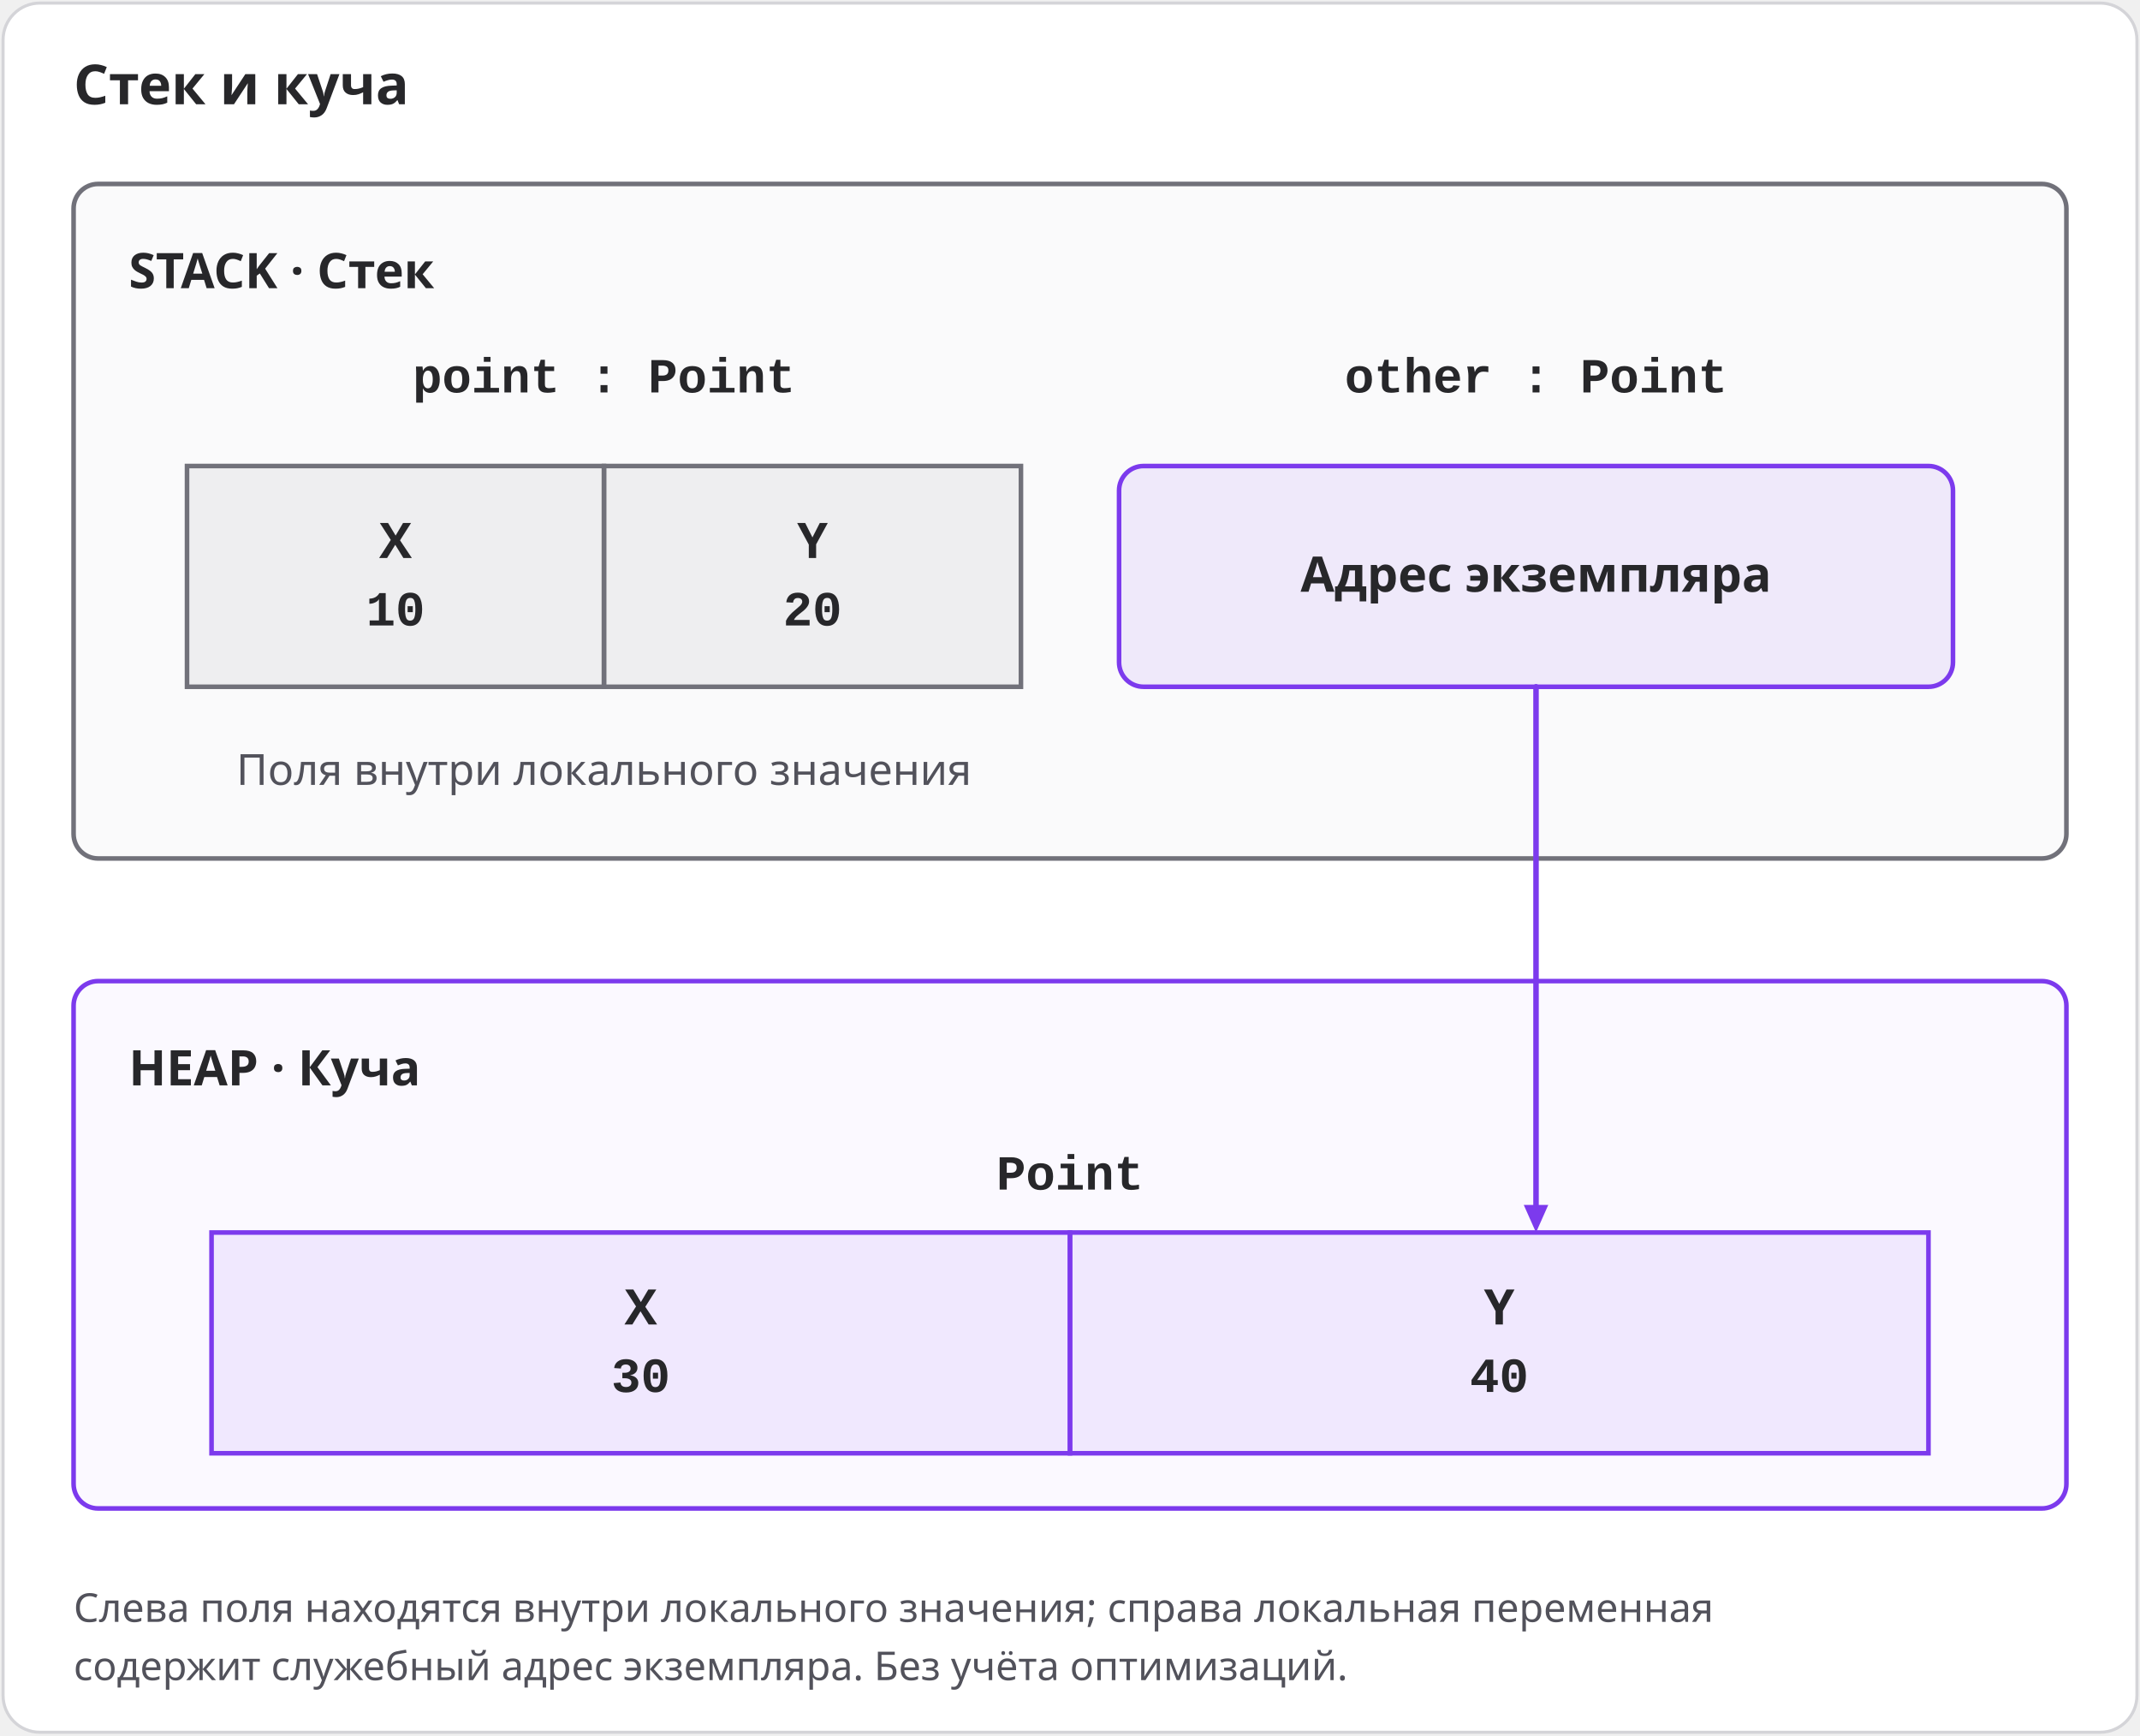
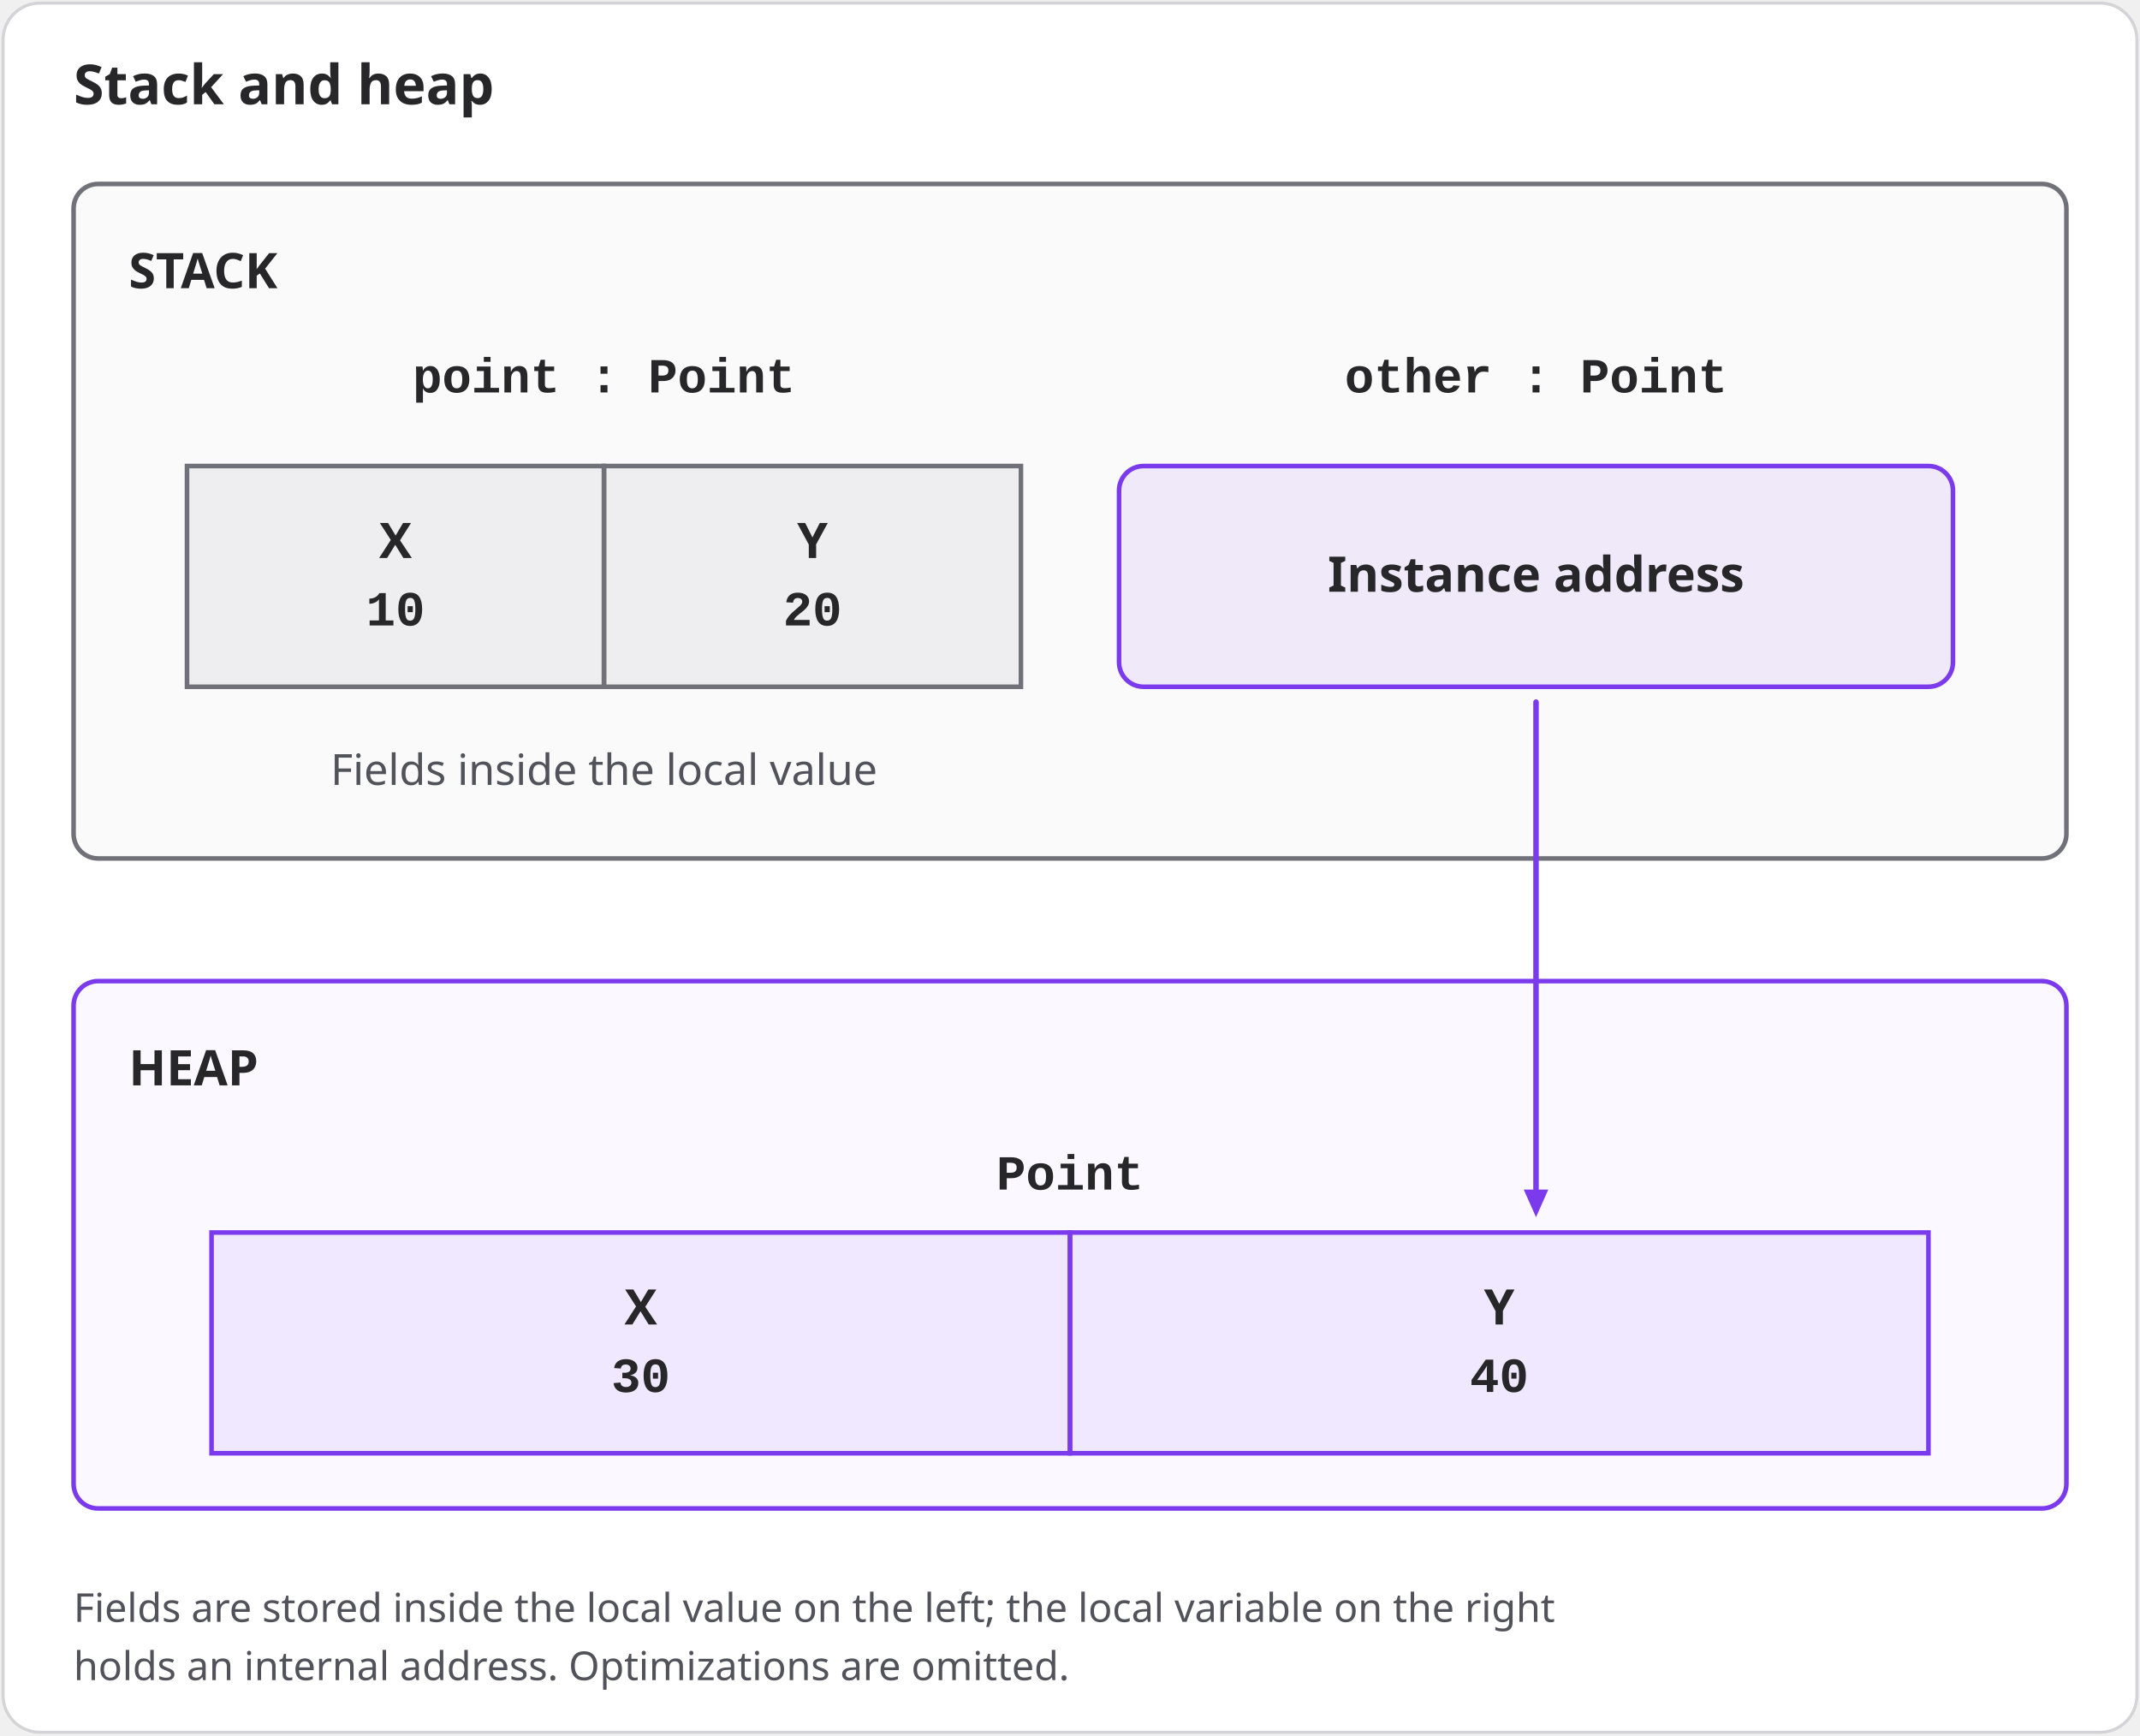
- <svg xmlns="http://www.w3.org/2000/svg" width="698" height="566" viewBox="0 0 698 566" role="img" aria-label="Стек и куча" font-family="system-ui, sans-serif">
-   <rect x="1" y="1" width="696" height="564" rx="12" fill="#ffffff" stroke="#d4d4d8" />
-   <text x="24" y="34" font-size="18" font-weight="600" text-anchor="start" fill="#27272a">Стек и куча</text>
-   <rect x="24" y="60" width="650" height="220" rx="8" fill="#71717a" fill-opacity=".035" stroke="#71717a" stroke-width="1.5" />
-   <text x="42" y="94" font-size="16" font-weight="600" text-anchor="start" fill="#27272a">STACK · Стек</text>
-   <text x="197" y="128" font-size="16" font-weight="600" text-anchor="middle" fill="#27272a" font-family="ui-monospace, SFMono-Regular, Consolas, Liberation Mono, monospace">point : Point</text>
-   <rect x="61" y="152" width="136" height="72" rx="0" fill="#71717a" fill-opacity=".085" stroke="#71717a" stroke-width="1.5" />
+ <svg xmlns="http://www.w3.org/2000/svg" width="698" height="566" viewBox="0 0 698 566" role="img" aria-label="Stack and heap" font-family="system-ui, sans-serif">
+   <rect x="1" y="1" width="696" height="564" rx="12" fill="#ffffff" fill-opacity="1" stroke="#d4d4d8" stroke-opacity="1" />
+   <text x="24" y="34" font-size="18" font-weight="600" text-anchor="start" fill="#27272a">Stack and heap</text>
+   <rect x="24" y="60" width="650" height="220" rx="8" fill="#71717a" fill-opacity="0.035" stroke="#71717a" stroke-opacity="1" stroke-width="1.5" />
+   <text x="42" y="94" font-size="16" font-weight="600" text-anchor="start" fill="#27272a">STACK</text>
+   <text x="197" y="128" font-size="16" font-weight="600" text-anchor="middle" fill="#27272a" font-family="ui-monospace, SFMono-Regular, Consolas, Liberation Mono, monospace" xml:space="preserve">point : Point</text>
+   <rect x="61" y="152" width="136" height="72" rx="0" fill="#71717a" fill-opacity="0.085" stroke="#71717a" stroke-opacity="1" stroke-width="1.5" />
  <text x="129" y="182" font-size="16" font-weight="600" text-anchor="middle" fill="#27272a">X</text>
-   <text x="129" y="204" font-size="16" font-weight="600" text-anchor="middle" fill="#27272a" font-family="ui-monospace, SFMono-Regular, Consolas, Liberation Mono, monospace">10</text>
-   <rect x="197" y="152" width="136" height="72" rx="0" fill="#71717a" fill-opacity=".085" stroke="#71717a" stroke-width="1.5" />
+   <text x="129" y="204" font-size="16" font-weight="600" text-anchor="middle" fill="#27272a" font-family="ui-monospace, SFMono-Regular, Consolas, Liberation Mono, monospace" xml:space="preserve">10</text>
+   <rect x="197" y="152" width="136" height="72" rx="0" fill="#71717a" fill-opacity="0.085" stroke="#71717a" stroke-opacity="1" stroke-width="1.5" />
  <text x="265" y="182" font-size="16" font-weight="600" text-anchor="middle" fill="#27272a">Y</text>
-   <text x="265" y="204" font-size="16" font-weight="600" text-anchor="middle" fill="#27272a" font-family="ui-monospace, SFMono-Regular, Consolas, Liberation Mono, monospace">20</text>
-   <text x="197" y="256" font-size="14" font-weight="400" text-anchor="middle" fill="#52525b">Поля внутри локального значения</text>
-   <text x="501" y="128" font-size="16" font-weight="600" text-anchor="middle" fill="#27272a" font-family="ui-monospace, SFMono-Regular, Consolas, Liberation Mono, monospace">other : Point</text>
-   <rect x="365" y="152" width="272" height="72" rx="8" fill="#7c3aed" fill-opacity=".085" stroke="#7c3aed" stroke-width="1.5" />
-   <text x="501" y="193" font-size="16" font-weight="600" text-anchor="middle" fill="#27272a">Адрес экземпляра</text>
-   <rect x="24" y="320" width="650" height="172" rx="8" fill="#7c3aed" fill-opacity=".035" stroke="#7c3aed" stroke-width="1.5" />
-   <text x="42" y="354" font-size="16" font-weight="600" text-anchor="start" fill="#27272a">HEAP · Куча</text>
-   <text x="349" y="388" font-size="16" font-weight="600" text-anchor="middle" fill="#27272a" font-family="ui-monospace, SFMono-Regular, Consolas, Liberation Mono, monospace">Point</text>
-   <rect x="69" y="402" width="280" height="72" rx="0" fill="#7c3aed" fill-opacity=".085" stroke="#7c3aed" stroke-width="1.5" />
+   <text x="265" y="204" font-size="16" font-weight="600" text-anchor="middle" fill="#27272a" font-family="ui-monospace, SFMono-Regular, Consolas, Liberation Mono, monospace" xml:space="preserve">20</text>
+   <text x="197" y="256" font-size="14" font-weight="400" text-anchor="middle" fill="#52525b">Fields inside the local value</text>
+   <text x="501" y="128" font-size="16" font-weight="600" text-anchor="middle" fill="#27272a" font-family="ui-monospace, SFMono-Regular, Consolas, Liberation Mono, monospace" xml:space="preserve">other : Point</text>
+   <rect x="365" y="152" width="272" height="72" rx="8" fill="#7c3aed" fill-opacity="0.085" stroke="#7c3aed" stroke-opacity="1" stroke-width="1.5" />
+   <text x="501" y="193" font-size="16" font-weight="600" text-anchor="middle" fill="#27272a">Instance address</text>
+   <rect x="24" y="320" width="650" height="172" rx="8" fill="#7c3aed" fill-opacity="0.035" stroke="#7c3aed" stroke-opacity="1" stroke-width="1.5" />
+   <text x="42" y="354" font-size="16" font-weight="600" text-anchor="start" fill="#27272a">HEAP</text>
+   <text x="349" y="388" font-size="16" font-weight="600" text-anchor="middle" fill="#27272a" font-family="ui-monospace, SFMono-Regular, Consolas, Liberation Mono, monospace" xml:space="preserve">Point</text>
+   <rect x="69" y="402" width="280" height="72" rx="0" fill="#7c3aed" fill-opacity="0.085" stroke="#7c3aed" stroke-opacity="1" stroke-width="1.5" />
  <text x="209" y="432" font-size="16" font-weight="600" text-anchor="middle" fill="#27272a">X</text>
-   <text x="209" y="454" font-size="16" font-weight="600" text-anchor="middle" fill="#27272a" font-family="ui-monospace, SFMono-Regular, Consolas, Liberation Mono, monospace">30</text>
-   <rect x="349" y="402" width="280" height="72" rx="0" fill="#7c3aed" fill-opacity=".085" stroke="#7c3aed" stroke-width="1.5" />
+   <text x="209" y="454" font-size="16" font-weight="600" text-anchor="middle" fill="#27272a" font-family="ui-monospace, SFMono-Regular, Consolas, Liberation Mono, monospace" xml:space="preserve">30</text>
+   <rect x="349" y="402" width="280" height="72" rx="0" fill="#7c3aed" fill-opacity="0.085" stroke="#7c3aed" stroke-opacity="1" stroke-width="1.5" />
  <text x="489" y="432" font-size="16" font-weight="600" text-anchor="middle" fill="#27272a">Y</text>
-   <text x="489" y="454" font-size="16" font-weight="600" text-anchor="middle" fill="#27272a" font-family="ui-monospace, SFMono-Regular, Consolas, Liberation Mono, monospace">40</text>
-   <polyline points="501,224 501,393" fill="none" stroke="#7c3aed" stroke-width="1.8" stroke-linejoin="round" stroke-linecap="round" />
-   <polygon points="501,402 497,393 505,393" fill="#7c3aed" />
-   <text x="24" y="529" font-size="13" font-weight="400" text-anchor="start" fill="#52525b">Слева поля находятся внутри локального значения; справа локальная переменная</text>
-   <text x="24" y="548" font-size="13" font-weight="400" text-anchor="start" fill="#52525b">содержит служебный адрес экземпляра. Без учёта оптимизаций.</text>
+   <text x="489" y="454" font-size="16" font-weight="600" text-anchor="middle" fill="#27272a" font-family="ui-monospace, SFMono-Regular, Consolas, Liberation Mono, monospace" xml:space="preserve">40</text>
+   <polyline points="501,229 501,388" fill="none" stroke="#7c3aed" stroke-opacity="1" stroke-width="1.8" stroke-linejoin="round" stroke-linecap="round" />
+   <polygon points="501,397 497,388 505,388" fill="#7c3aed" fill-opacity="1" />
+   <text x="24" y="529" font-size="13" font-weight="400" text-anchor="start" fill="#52525b">Fields are stored inside the local value on the left; the local variable on the right</text>
+   <text x="24" y="548" font-size="13" font-weight="400" text-anchor="start" fill="#52525b">holds an internal address. Optimizations are omitted.</text>
</svg>
